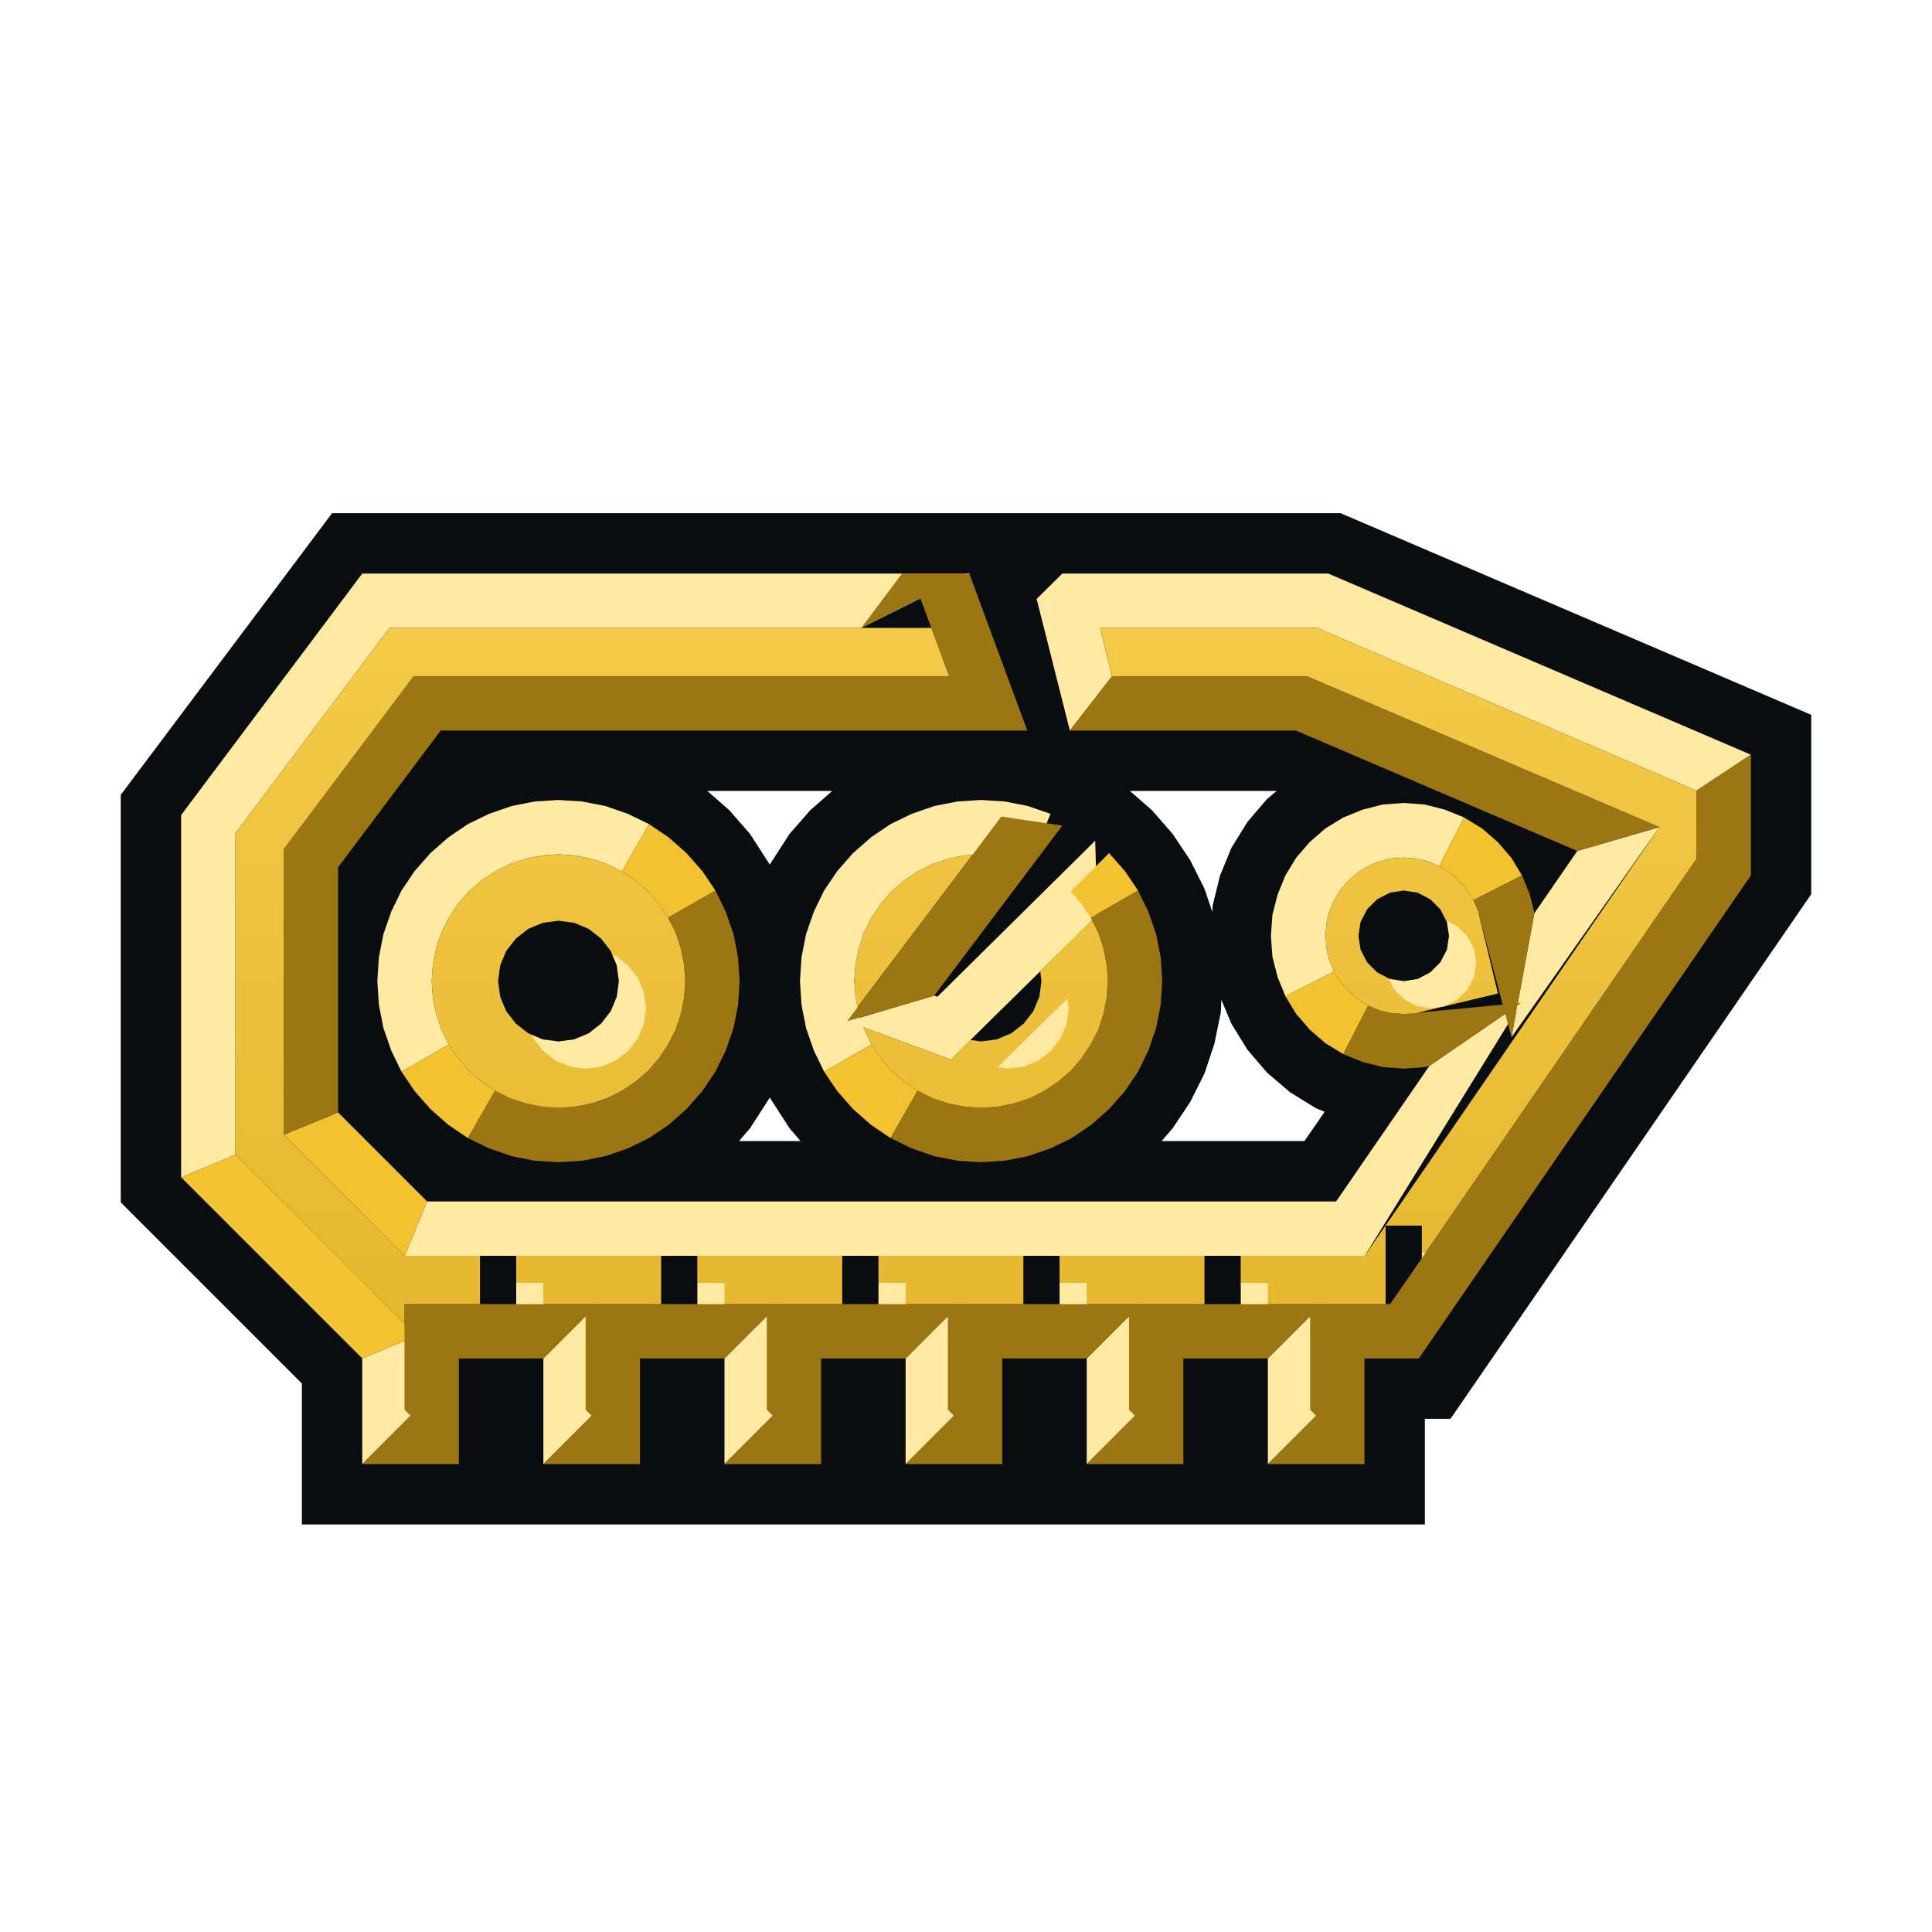
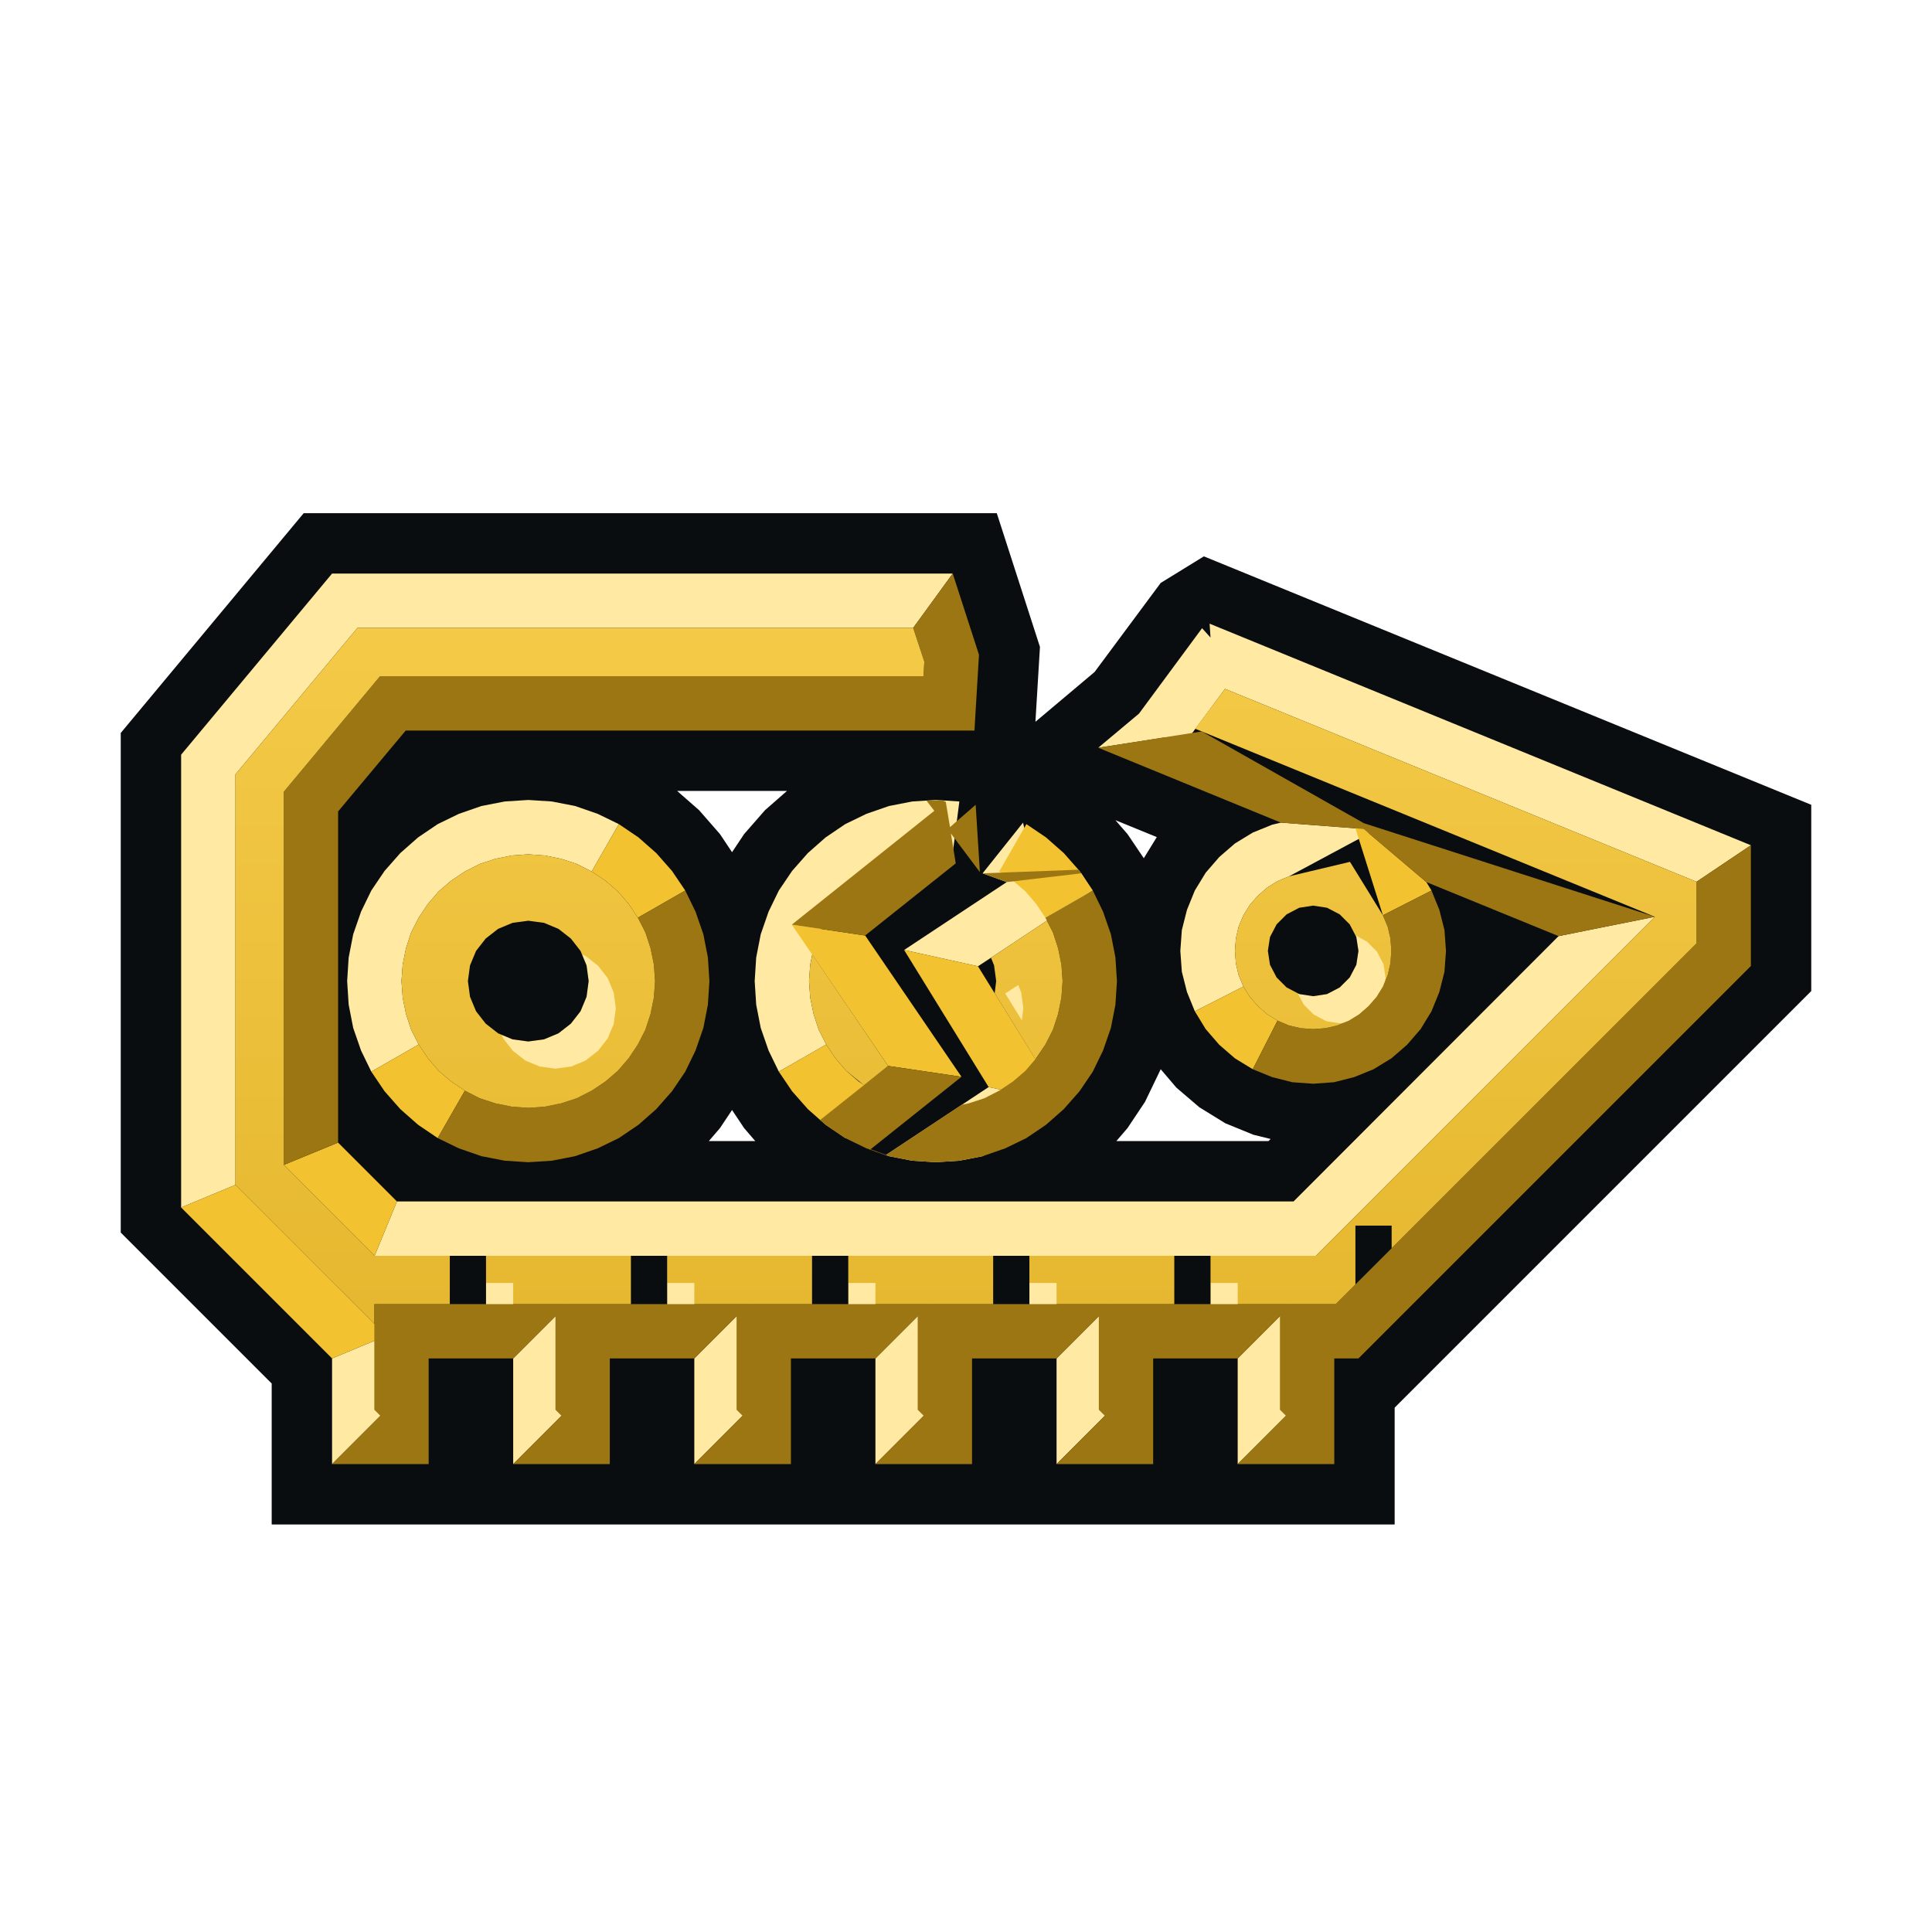
<svg xmlns="http://www.w3.org/2000/svg" viewBox="0 0 64 64" width="64" height="64">
  <defs>
    <linearGradient id="g1" gradientUnits="userSpaceOnUse" x1="0.00" y1="19.00" x2="0.00" y2="48.50">
      <stop offset="0.000" stop-color="#F5CB49" />
      <stop offset="1.000" stop-color="#E3B42B" />
    </linearGradient>
  </defs>
-   <path fill="#0A0D10" fill-rule="evenodd" d="M10 50.5L47.2 50.5L47.2 47L48.05 47L60 29.62L60 23.68L44.41 17L11 17L4 26.33L4 39.83L10 45.83ZM27.57 26.2L26.84 26.84L26.15 27.63L25.5 28.64L24.85 27.63L24.16 26.84L23.43 26.2ZM24.48 37.8L24.85 37.37L25.5 36.36L26.15 37.37L26.52 37.8ZM38.48 37.8L38.85 37.37L39.43 36.5L39.9 35.56L40.23 34.57L40.44 33.54L40.46 33.12L40.79 33.91L41.32 34.77L41.97 35.53L42.73 36.18L43.59 36.71L43.88 36.83L43.21 37.8ZM40.16 30.21L39.9 29.44L39.43 28.5L38.85 27.63L38.16 26.84L37.43 26.2L42.29 26.2L41.97 26.47L41.32 27.23L40.79 28.09L40.41 29.02L40.17 30Z" />
-   <path fill="#FFE9A3" fill-rule="evenodd" d="M12 19L6 27L6 39L7.8 38.25L7.8 27.6L12.9 20.8L28.53 20.8L32.14 19ZM14.85 27.74L14.26 28.26L13.74 28.85L13.3 29.5L12.96 30.2L12.7 30.95L12.55 31.72L12.5 32.5L12.55 33.28L12.7 34.05L12.96 34.8L13.3 35.5L14.87 34.6L14.62 34.11L14.45 33.59L14.34 33.05L14.3 32.5L14.34 31.95L14.45 31.41L14.62 30.89L14.87 30.4L15.17 29.95L15.53 29.53L15.95 29.17L16.4 28.87L16.89 28.62L17.41 28.45L17.95 28.34L18.5 28.3L19.05 28.34L19.59 28.45L20.11 28.62L20.6 28.87L21.5 27.3L20.8 26.96L20.05 26.7L19.28 26.55L18.5 26.5L17.72 26.55L16.95 26.7L16.2 26.96L15.5 27.3ZM18 48.5L19.8 46.7L19.8 43.2L18 45ZM12 48.5L13.8 46.7L13.8 44.25L12 45ZM29.5 27.3L28.85 27.74L28.26 28.26L27.74 28.85L27.3 29.5L26.96 30.2L26.7 30.95L26.55 31.72L26.5 32.5L26.55 33.28L26.7 34.05L26.96 34.8L27.3 35.5L28.87 34.6L28.6 34.03L31.5 35.1L36.35 30.31L36.28 27.85L31.05 33.02L30.95 32.98L28.49 33.71L28.34 33.05L28.3 32.5L28.34 31.95L28.45 31.41L28.62 30.89L28.87 30.4L29.17 29.95L29.53 29.53L29.95 29.17L30.4 28.87L30.89 28.62L31.41 28.45L31.95 28.34L32.21 28.32L32.5 28.3L33.05 28.34L33.59 28.45L34.11 28.62L34.8 26.96L34.05 26.7L33.28 26.55L32.5 26.5L31.72 26.55L30.95 26.7L30.2 26.96ZM50.07 34.36L54.97 27.4L52.25 28.19L50.83 30.25L50.26 33.31L47.35 35.31L44.26 39.8L14.15 39.8L13.41 41.6L45.21 41.6L50.23 33.48ZM30 48.5L31.8 46.7L31.8 43.2L30 45ZM24 48.5L25.8 46.7L25.8 43.2L24 45ZM58 25L44 19L35.19 19L34.34 19.84L35.44 24.2L36.84 22.4L36.44 20.8L43.63 20.8L56.2 26.19ZM48.5 27.08L47.86 26.82L47.19 26.65L46.5 26.6L45.81 26.65L45.14 26.82L44.5 27.08L43.91 27.44L43.39 27.89L42.94 28.41L42.58 29L42.32 29.64L42.15 30.31L42.1 31L42.15 31.69L42.32 32.36L42.58 33L44.19 32.18L44.03 31.8L43.94 31.41L43.91 31L43.94 30.59L44.03 30.2L44.19 29.82L44.4 29.48L44.67 29.17L44.98 28.9L45.32 28.69L45.7 28.53L46.09 28.44L46.5 28.41L46.91 28.44L47.3 28.53L47.68 28.69ZM43.8 46.7L43.8 43.2L42 45L42 48.5ZM37.8 46.7L37.8 43.2L36 45L36 48.5Z" />
-   <path fill="#F2C230" fill-rule="evenodd" d="M23.7 29.5L23.26 28.85L22.74 28.26L22.15 27.74L21.5 27.3L20.6 28.87L21.05 29.17L21.47 29.53L21.83 29.95L22.13 30.4ZM15.5 37.7L16.4 36.13L15.95 35.83L15.53 35.47L15.17 35.05L14.87 34.6L13.3 35.5L13.74 36.15L14.26 36.74L14.85 37.26ZM29.5 37.7L30.4 36.13L29.95 35.83L29.53 35.47L29.17 35.05L28.87 34.6L27.3 35.5L27.74 36.15L28.26 36.74L28.85 37.26ZM14.15 39.8L11.2 36.85L9.4 37.59L13.41 41.6ZM13.8 44.25L7.8 38.25L6 39L12 45ZM50.42 29L50.06 28.41L49.61 27.89L49.09 27.44L48.5 27.08L47.68 28.69L48.02 28.9L48.33 29.17L48.6 29.48L48.81 29.82ZM36.13 30.4L36.33 30.29L36.35 30.31L36.35 30.28L37.7 29.5L37.26 28.85L36.74 28.26L35.47 29.53L35.83 29.95ZM44.5 34.92L45.32 33.31L44.98 33.1L44.67 32.83L44.4 32.52L44.19 32.18L42.58 33L42.94 33.59L43.39 34.11L43.91 34.56Z" />
-   <path fill="#9C7612" fill-rule="evenodd" d="M11.2 28.73L14.6 24.2L34.03 24.2L32.12 19.03L31.94 19L29.88 19L28.53 20.8L30.49 19.82L31.44 22.4L13.7 22.4L9.4 28.13L9.4 37.59L11.2 36.85ZM22.13 30.4L22.38 30.89L22.55 31.41L22.66 31.95L22.7 32.5L22.66 33.05L22.55 33.59L22.38 34.11L22.13 34.6L21.83 35.05L21.47 35.47L21.05 35.83L20.6 36.13L20.11 36.38L19.59 36.55L19.05 36.66L18.5 36.7L17.95 36.66L17.41 36.55L16.89 36.38L16.4 36.13L15.5 37.7L16.2 38.04L16.95 38.3L17.72 38.45L18.5 38.5L19.28 38.45L20.05 38.3L20.8 38.04L21.5 37.7L22.15 37.26L22.74 36.74L23.26 36.15L23.7 35.5L24.04 34.8L24.3 34.05L24.45 33.28L24.5 32.5L24.45 31.72L24.3 30.95L24.04 30.2L23.7 29.5ZM18 45L19.4 43.6L19.4 46.7L19.6 46.9L18 48.5L21.2 48.5L21.2 45L24 45L25.4 43.6L25.4 46.7L25.6 46.9L24 48.5L27.2 48.5L27.2 45L30 45L31.4 43.6L31.4 46.7L31.6 46.9L30 48.5L33.2 48.5L33.2 45L36 45L37.4 43.6L37.4 46.7L37.6 46.9L36 48.5L39.2 48.5L39.2 45L42 45L43.4 43.6L43.4 46.7L43.6 46.9L42 48.5L45.2 48.5L45.2 45L47 45L58 29L58 25L56.2 26.19L56.2 28.44L46.05 43.2L13.4 43.2L13.4 46.7L13.6 46.9L12 48.5L15.2 48.5L15.2 45ZM35.19 27.35L33.17 27.05L28.06 33.83L30.95 32.98ZM34.11 36.38L33.59 36.55L33.05 36.66L32.5 36.7L31.95 36.66L31.41 36.55L30.89 36.38L30.4 36.13L29.5 37.7L30.2 38.04L30.95 38.3L31.72 38.45L32.5 38.5L33.28 38.45L34.05 38.3L34.8 38.04L35.5 37.7L36.15 37.26L36.74 36.74L37.26 36.15L37.7 35.5L38.04 34.8L38.3 34.05L38.45 33.28L38.5 32.5L38.45 31.72L38.3 30.95L38.04 30.2L37.7 29.5L36.13 30.4L36.38 30.89L36.55 31.41L36.66 31.95L36.7 32.5L36.66 33.05L36.55 33.59L36.38 34.11L36.13 34.6L35.83 35.05L35.47 35.47L35.05 35.83L34.6 36.13ZM35.44 24.2L42.93 24.2L52.25 28.19L54.97 27.4L43.3 22.4L36.84 22.4ZM46.5 33.59L46.09 33.56L45.7 33.47L45.32 33.31L44.5 34.92L45.14 35.18L45.81 35.35L46.5 35.4L47.19 35.35L47.35 35.31L49.86 33.58L50.07 34.36L50.26 33.31L50.39 33.22L50.28 33.23L50.83 30.25L50.68 29.64L50.42 29L48.81 29.82L48.97 30.2L49.78 33.28Z" />
-   <path fill="url(#g1)" fill-rule="evenodd" d="M13.4 43.85L13.4 43.2L46.05 43.2L56.2 28.44L56.2 26.19L43.63 20.8L36.44 20.8L36.84 22.4L43.3 22.4L54.97 27.4L45.21 41.6L13.41 41.6L9.4 37.59L9.4 28.13L13.7 22.4L31.44 22.4L30.85 20.8L12.9 20.8L7.8 27.6L7.8 38.25ZM49.62 32.91L48.97 30.2L48.81 29.82L48.6 29.48L48.33 29.17L48.02 28.9L47.68 28.69L47.3 28.53L46.91 28.44L46.5 28.41L46.09 28.44L45.7 28.53L45.32 28.69L44.98 28.9L44.67 29.17L44.4 29.48L44.19 29.82L44.03 30.2L43.94 30.59L43.91 31L43.94 31.41L44.03 31.8L44.19 32.18L44.4 32.52L44.67 32.83L44.98 33.1L45.32 33.31L45.7 33.47L46.09 33.56L46.5 33.59L46.91 33.56ZM28.4 33.37L32.21 28.32L31.95 28.34L31.41 28.45L30.89 28.62L30.4 28.87L29.95 29.17L29.53 29.53L29.17 29.95L28.87 30.4L28.62 30.89L28.45 31.41L28.34 31.95L28.3 32.5L28.34 33.05ZM28.6 34.03L28.87 34.6L29.17 35.05L29.53 35.47L29.95 35.83L30.4 36.13L30.89 36.38L31.41 36.55L31.95 36.66L32.5 36.7L33.05 36.66L33.59 36.55L34.11 36.38L34.6 36.13L35.05 35.83L35.47 35.47L35.83 35.05L36.13 34.6L36.38 34.11L36.55 33.59L36.66 33.05L36.7 32.5L36.66 31.95L36.55 31.41L36.38 30.89L36.17 30.48L31.5 35.1ZM21.83 29.95L21.47 29.53L21.05 29.17L20.6 28.87L20.11 28.62L19.59 28.45L19.05 28.34L18.5 28.3L17.95 28.34L17.41 28.45L16.89 28.62L16.4 28.87L15.95 29.17L15.53 29.53L15.17 29.95L14.87 30.4L14.62 30.89L14.45 31.41L14.34 31.95L14.3 32.5L14.34 33.05L14.45 33.59L14.62 34.11L14.87 34.6L15.17 35.05L15.53 35.47L15.95 35.83L16.4 36.13L16.89 36.38L17.41 36.55L17.95 36.66L18.5 36.7L19.05 36.66L19.59 36.55L20.11 36.38L20.6 36.13L21.05 35.83L21.47 35.47L21.83 35.05L22.13 34.6L22.38 34.11L22.55 33.59L22.66 33.05L22.7 32.5L22.66 31.95L22.55 31.41L22.38 30.89L22.13 30.4Z" />
-   <path fill="#FFE9A3" fill-rule="evenodd" d="M46.19 32.78L46.52 33.11L46.94 33.33L47.4 33.4L47.86 33.33L48.28 33.11L48.61 32.78L48.83 32.36L48.9 31.9L48.83 31.44L48.61 31.02L48.28 30.69L47.91 30.49L48 31L47.93 31.46L47.71 31.88L47.38 32.21L46.96 32.43L46.5 32.5L45.99 32.41ZM17.67 34.4L17.99 34.81L18.4 35.13L18.88 35.33L19.4 35.4L19.92 35.33L20.4 35.13L20.81 34.81L21.13 34.4L21.33 33.92L21.4 33.4L21.33 32.88L21.13 32.4L20.81 31.99L20.4 31.67L20.28 31.62L20.43 31.98L20.5 32.5L20.43 33.02L20.23 33.5L19.91 33.91L19.5 34.23L19.02 34.43L18.5 34.5L17.98 34.43L17.62 34.28ZM34.4 35.13L34.81 34.81L35.13 34.4L35.33 33.92L35.4 33.4L35.36 33.08L33.05 35.35L33.4 35.4L33.92 35.33Z" />
-   <path fill="#0A0D10" fill-rule="evenodd" d="M47.38 29.79L46.96 29.57L46.5 29.5L46.04 29.57L45.62 29.79L45.29 30.12L45.07 30.54L45 31L45.07 31.46L45.29 31.88L45.62 32.21L46.04 32.43L46.5 32.5L46.96 32.43L47.38 32.21L47.71 31.88L47.93 31.46L48 31L47.93 30.54L47.71 30.12ZM19.5 30.77L19.02 30.57L18.5 30.5L17.98 30.57L17.5 30.77L17.09 31.09L16.77 31.5L16.57 31.98L16.5 32.5L16.57 33.02L16.77 33.5L17.09 33.91L17.5 34.23L17.98 34.43L18.5 34.5L19.02 34.43L19.5 34.23L19.91 33.91L20.23 33.5L20.43 33.02L20.5 32.5L20.43 31.98L20.23 31.5L19.91 31.09ZM32.5 34.5L33.02 34.43L33.5 34.23L33.91 33.91L34.23 33.5L34.43 33.02L34.5 32.5L34.46 32.18L32.15 34.45Z" />
-   <path fill="#FFE9A3" fill-rule="evenodd" d="M18 43.2L18 42.5L17.1 42.5L17.1 43.2ZM23.1 42.5L23.1 43.2L24 43.2L24 42.5ZM29.1 42.5L29.1 43.2L30 43.2L30 42.5ZM36 43.2L36 42.5L35.1 42.5L35.1 43.2ZM41.1 42.5L41.1 43.2L42 43.2L42 42.5ZM47.22 41.5L47.1 41.5L47.1 41.68L46.8 42.11Z" />
-   <path fill="#0A0D10" fill-rule="evenodd" d="M17.1 41.6L15.9 41.6L15.9 43.2L17.1 43.2ZM21.9 43.2L23.1 43.2L23.1 41.6L21.9 41.6ZM27.9 43.2L29.1 43.2L29.1 41.6L27.9 41.6ZM35.1 41.6L33.9 41.6L33.9 43.2L35.1 43.2ZM39.9 43.2L41.1 43.2L41.1 41.6L39.9 41.6ZM45.9 40.6L45.9 43.2L46.05 43.2L47.1 41.68L47.1 40.6Z" />
+   <path fill="#0A0D10" fill-rule="evenodd" d="M9 50.5L46.2 50.5L46.2 46.63L60 32.83L60 26.66L39.88 18.43L38.45 19.31L36.26 22.26L34.3 23.91L34.45 21.43L33.02 17L10.06 17L4 24.28L4 40.83L9 45.83ZM26.07 26.2L25.34 26.84L24.65 27.63L24.25 28.23L23.85 27.63L23.16 26.84L22.43 26.2ZM23.48 37.8L23.85 37.37L24.25 36.77L24.65 37.37L25.02 37.8ZM36.98 37.8L37.35 37.37L37.93 36.5L38.45 35.42L38.97 36.03L39.73 36.68L40.59 37.21L41.52 37.59L42.09 37.73L42.02 37.8ZM37.89 28.43L37.35 27.63L36.95 27.17L38.32 27.73Z" />
+   <path fill="#FFE9A3" fill-rule="evenodd" d="M11 19L6 25L6 40L7.8 39.25L7.8 25.65L11.84 20.8L30.25 20.8L31.56 19ZM19.05 26.7L18.28 26.55L17.5 26.5L16.72 26.55L15.95 26.7L15.2 26.96L14.5 27.3L13.85 27.74L13.26 28.26L12.74 28.85L12.3 29.5L11.96 30.2L11.7 30.95L11.55 31.72L11.5 32.5L11.55 33.28L11.7 34.05L11.96 34.8L12.3 35.5L13.87 34.6L13.62 34.11L13.45 33.59L13.34 33.05L13.3 32.5L13.34 31.95L13.45 31.41L13.62 30.89L13.87 30.4L14.17 29.95L14.53 29.53L14.95 29.17L15.4 28.87L15.89 28.62L16.41 28.45L16.95 28.34L17.5 28.3L18.05 28.34L18.59 28.45L19.11 28.62L19.6 28.87L20.5 27.3L19.8 26.96ZM17 48.5L18.8 46.7L18.8 43.2L17 45ZM11 48.5L12.8 46.7L12.8 44.25L11 45ZM31 26.5L30.22 26.55L29.45 26.7L28.7 26.96L28 27.3L27.35 27.74L26.76 28.26L26.24 28.85L25.8 29.5L25.46 30.2L25.2 30.95L25.05 31.72L25 32.5L25.05 33.28L25.2 34.05L25.46 34.8L25.8 35.5L27.37 34.6L27.12 34.11L26.95 33.59L26.84 33.05L26.8 32.5L26.84 31.95L26.95 31.41L27.12 30.89L27.37 30.4L27.67 29.95L28.03 29.53L28.45 29.17L28.9 28.87L29.39 28.62L29.91 28.45L30.45 28.34L31 28.3L31.55 28.34L31.78 26.55ZM28.8 38.08L29.45 38.3L30.22 38.45L31 38.5L31.78 38.45L32.55 38.3L35.2 36.54L32.75 36.01L29.35 38.26ZM12.41 41.6L43.59 41.6L54.82 30.37L51.63 31.01L42.85 39.8L13.15 39.8ZM29 48.5L30.8 46.7L30.8 43.2L29 45ZM23 48.5L24.8 46.7L24.8 43.2L23 45ZM56.2 29.21L58 28L40.07 20.66L40.1 21.12L39.82 20.81L37.73 23.64L36.38 24.77L38.57 24.43L39.05 24.88L40.58 22.82ZM41.5 27.58L40.91 27.94L40.39 28.39L39.94 28.91L39.58 29.5L39.32 30.14L39.15 30.81L39.1 31.5L39.15 32.19L39.32 32.86L39.58 33.5L41.19 32.68L41.03 32.3L40.94 31.91L40.91 31.5L40.94 31.09L41.03 30.7L41.19 30.32L41.4 29.98L41.67 29.67L41.98 29.4L42.32 29.19L42.7 29.03L45.57 27.49L42.43 27.25L42.14 27.32ZM32.4 32.01L36.19 29.5L35.82 28.93L34.3 29.11L33.89 27.25L32.55 28.93L33.35 29.22L29.95 31.47ZM42.8 46.7L42.8 43.2L41 45L41 48.5ZM36.8 46.7L36.8 43.2L35 45L35 48.5Z" />
+   <path fill="#F2C230" fill-rule="evenodd" d="M21.13 30.4L22.7 29.5L22.26 28.85L21.74 28.26L21.15 27.74L20.5 27.3L19.6 28.87L20.05 29.17L20.47 29.53L20.83 29.95ZM14.5 37.7L15.4 36.13L14.95 35.83L14.53 35.47L14.17 35.05L13.87 34.6L12.3 35.5L12.74 36.15L13.26 36.74L13.85 37.26ZM28 37.7L28.9 36.13L28.45 35.83L28.03 35.47L27.67 35.05L27.37 34.6L25.8 35.5L26.24 36.15L26.76 36.74L27.35 37.26ZM13.15 39.8L11.2 37.85L9.4 38.59L12.41 41.6ZM12.8 44.25L7.8 39.25L6 40L11 45ZM36.2 29.5L35.76 28.85L35.24 28.26L34.65 27.74L34 27.3L33.1 28.87L33.55 29.17L33.97 29.53L34.33 29.95L34.63 30.4ZM45.81 30.32L47.42 29.5L47.25 29.22L44.81 27.15ZM26.23 30.63L29.42 35.31L31.85 35.67L28.66 30.99ZM42.32 33.81L41.98 33.6L41.67 33.33L41.4 33.02L41.19 32.68L39.58 33.5L39.94 34.09L40.39 34.61L40.91 35.06L41.5 35.42ZM29.95 31.47L32.75 36.01L35.2 36.54L32.4 32.01Z" />
+   <path fill="#9C7612" fill-rule="evenodd" d="M51.63 31.01L54.82 30.37L45.18 27.27L39.81 24.23L36.38 24.77L42.43 27.25L45.17 27.46L47.25 29.22ZM31.21 26.51L30.69 26.52L30.95 26.86L26.23 30.63L28.66 30.99L31.66 28.6L31.5 27.61L32.46 28.89L32.32 26.66L31.47 27.4L31.33 26.56ZM30.59 22.4L12.59 22.4L9.4 26.23L9.4 38.59L11.2 37.85L11.2 26.88L13.44 24.2L32.28 24.2L32.43 21.69L31.56 19L30.25 20.8L30.62 21.92ZM35.82 28.93L35.73 28.81L32.55 28.93L33.35 29.22ZM43.91 34.06L43.5 34.09L43.09 34.06L42.7 33.97L42.32 33.81L41.5 35.42L42.14 35.68L42.81 35.85L43.5 35.9L44.19 35.85L44.86 35.68L45.5 35.42L46.09 35.06L46.61 34.61L47.06 34.09L47.42 33.5L47.68 32.86L47.85 32.19L47.9 31.5L47.85 30.81L47.68 30.14L47.42 29.5L45.81 30.32L45.97 30.7L46.06 31.09L46.09 31.5L46.06 31.91L45.97 32.3L45.81 32.68L45.6 33.02L45.33 33.33L45.02 33.6L44.68 33.81L44.3 33.97ZM19.6 36.13L19.11 36.38L18.59 36.55L18.05 36.66L17.5 36.7L16.95 36.66L16.41 36.55L15.89 36.38L15.4 36.13L14.5 37.7L15.2 38.04L15.95 38.3L16.72 38.45L17.5 38.5L18.28 38.45L19.05 38.3L19.8 38.04L20.5 37.7L21.15 37.26L21.74 36.74L22.26 36.15L22.7 35.5L23.04 34.8L23.3 34.05L23.45 33.28L23.5 32.5L23.45 31.72L23.3 30.95L23.04 30.2L22.7 29.5L21.13 30.4L21.38 30.89L21.55 31.41L21.66 31.95L21.7 32.5L21.66 33.05L21.55 33.59L21.38 34.11L21.13 34.6L20.83 35.05L20.47 35.47L20.05 35.83ZM35.16 33.05L35.05 33.59L34.88 34.11L34.63 34.6L34.33 35.05L33.97 35.47L33.55 35.83L33.1 36.13L32.61 36.38L32.09 36.55L31.85 36.6L29.35 38.26L28.84 38.07L31.85 35.67L29.42 35.31L27.17 37.1L27.35 37.26L28 37.7L28.7 38.04L29.45 38.3L30.22 38.45L31 38.5L31.78 38.45L32.55 38.3L33.3 38.04L34 37.7L34.65 37.26L35.24 36.74L35.76 36.15L36.2 35.5L36.54 34.8L36.8 34.05L36.95 33.28L37 32.5L36.95 31.72L36.8 30.95L36.54 30.2L36.2 29.5L34.63 30.4L34.88 30.89L35.05 31.41L35.16 31.95L35.2 32.5ZM20.2 45L23 45L24.4 43.6L24.4 46.7L24.6 46.9L23 48.5L26.2 48.5L26.2 45L29 45L30.4 43.6L30.4 46.7L30.6 46.9L29 48.5L32.2 48.5L32.2 45L35 45L36.4 43.6L36.4 46.7L36.6 46.9L35 48.5L38.2 48.5L38.2 45L41 45L42.4 43.6L42.4 46.7L42.6 46.9L41 48.5L44.2 48.5L44.2 45L45 45L58 32L58 28L56.2 29.21L56.2 31.25L44.25 43.2L12.4 43.2L12.4 46.7L12.6 46.9L11 48.5L14.2 48.5L14.2 45L17 45L18.4 43.6L18.4 46.7L18.6 46.9L17 48.5L20.2 48.5Z" />
+   <path fill="url(#g1)" fill-rule="evenodd" d="M12.4 43.85L12.4 43.2L44.25 43.2L56.2 31.25L56.2 29.21L40.58 22.82L39.59 24.14L54.82 30.37L43.59 41.6L12.41 41.6L9.4 38.59L9.4 26.23L12.59 22.4L30.59 22.4L30.62 21.92L30.25 20.8L11.84 20.8L7.8 25.65L7.8 39.25ZM44.72 28.55L42.7 29.03L42.32 29.19L41.98 29.4L41.67 29.67L41.4 29.98L41.19 30.32L41.03 30.7L40.94 31.09L40.91 31.5L40.94 31.91L41.03 32.3L41.19 32.68L41.4 33.02L41.67 33.33L41.98 33.6L42.32 33.81L42.7 33.97L43.09 34.06L43.5 34.09L43.91 34.06L44.3 33.97L44.68 33.81L45.02 33.6L45.33 33.33L45.6 33.02L45.81 32.68L45.97 32.3L46.06 31.91L46.09 31.5L46.06 31.09L45.97 30.7L45.81 30.32ZM26.91 31.62L26.84 31.95L26.8 32.5L26.84 33.05L26.95 33.59L27.12 34.11L27.37 34.6L27.67 35.05L28.03 35.47L28.62 35.95L29.42 35.31ZM34.3 35.09L34.63 34.6L34.88 34.11L35.05 33.59L35.16 33.05L35.2 32.5L35.16 31.95L35.05 31.41L34.88 30.89L34.68 30.5L32.4 32.01ZM20.83 29.95L20.47 29.53L20.05 29.17L19.6 28.87L19.11 28.62L18.59 28.45L18.05 28.34L17.5 28.3L16.95 28.34L16.41 28.45L15.89 28.62L15.4 28.87L14.95 29.17L14.53 29.53L14.17 29.95L13.87 30.4L13.62 30.89L13.45 31.41L13.34 31.95L13.3 32.5L13.34 33.05L13.45 33.59L13.62 34.11L13.87 34.6L14.17 35.05L14.53 35.47L14.95 35.83L15.4 36.13L15.89 36.38L16.41 36.55L16.95 36.66L17.5 36.7L18.05 36.66L18.59 36.55L19.11 36.38L19.6 36.13L20.05 35.83L20.47 35.47L20.83 35.05L21.13 34.6L21.38 34.11L21.55 33.59L21.66 33.05L21.7 32.5L21.66 31.95L21.55 31.41L21.38 30.89L21.13 30.4Z" />
+   <path fill="#FFE9A3" fill-rule="evenodd" d="M43.19 33.28L43.52 33.61L43.94 33.83L44.4 33.9L44.5 33.88L44.68 33.81L45.02 33.6L45.33 33.33L45.6 33.02L45.81 32.68L45.88 32.5L45.9 32.4L45.83 31.94L45.61 31.52L45.28 31.19L44.91 30.99L45 31.5L44.93 31.96L44.71 32.38L44.38 32.71L43.96 32.93L43.5 33L42.99 32.91ZM16.67 34.4L16.99 34.81L17.4 35.13L17.88 35.33L18.4 35.4L18.92 35.33L19.4 35.13L19.81 34.81L20.13 34.4L20.33 33.92L20.4 33.4L20.33 32.88L20.13 32.4L19.81 31.99L19.4 31.67L19.28 31.62L19.43 31.98L19.5 32.5L19.43 33.02L19.23 33.5L18.91 33.91L18.5 34.23L18.02 34.43L17.5 34.5L16.98 34.43L16.62 34.28ZM33.73 32.63L33.3 32.91L33.85 33.8L33.9 33.4L33.83 32.88Z" />
+   <path fill="#0A0D10" fill-rule="evenodd" d="M44.38 30.29L43.96 30.07L43.5 30L43.04 30.07L42.62 30.29L42.29 30.62L42.07 31.04L42 31.5L42.07 31.96L42.29 32.38L42.62 32.71L43.04 32.93L43.5 33L43.96 32.93L44.38 32.71L44.71 32.38L44.93 31.96L45 31.5L44.93 31.04L44.71 30.62ZM18.5 30.77L18.02 30.57L17.5 30.5L16.98 30.57L16.5 30.77L16.09 31.09L15.77 31.5L15.57 31.98L15.5 32.5L15.57 33.02L15.77 33.5L16.09 33.91L16.5 34.23L16.98 34.43L17.5 34.5L18.02 34.43L18.5 34.23L18.91 33.91L19.23 33.5L19.43 33.02L19.5 32.5L19.43 31.98L19.23 31.5L18.91 31.09ZM33 32.5L32.93 31.98L32.83 31.73L32.4 32.01L32.95 32.9Z" />
+   <path fill="#FFE9A3" fill-rule="evenodd" d="M17 43.2L17 42.5L16.1 42.5L16.1 43.2ZM22.1 42.5L22.1 43.2L23 43.2L23 42.5ZM28.1 42.5L28.1 43.2L29 43.2L29 42.5ZM35 43.2L35 42.5L34.1 42.5L34.1 43.2ZM40.1 42.5L40.1 43.2L41 43.2L41 42.5Z" />
+   <path fill="#0A0D10" fill-rule="evenodd" d="M16.1 41.6L14.9 41.6L14.9 43.2L16.1 43.2ZM20.9 43.2L22.1 43.2L22.1 41.6L20.9 41.6ZM26.9 43.2L28.1 43.2L28.1 41.6L26.9 41.6ZM34.1 41.6L32.9 41.6L32.9 43.2L34.1 43.2ZM38.9 43.2L40.1 43.2L40.1 41.6L38.9 41.6ZM44.9 40.6L44.9 42.55L46.1 41.35L46.1 40.6Z" />
</svg>
